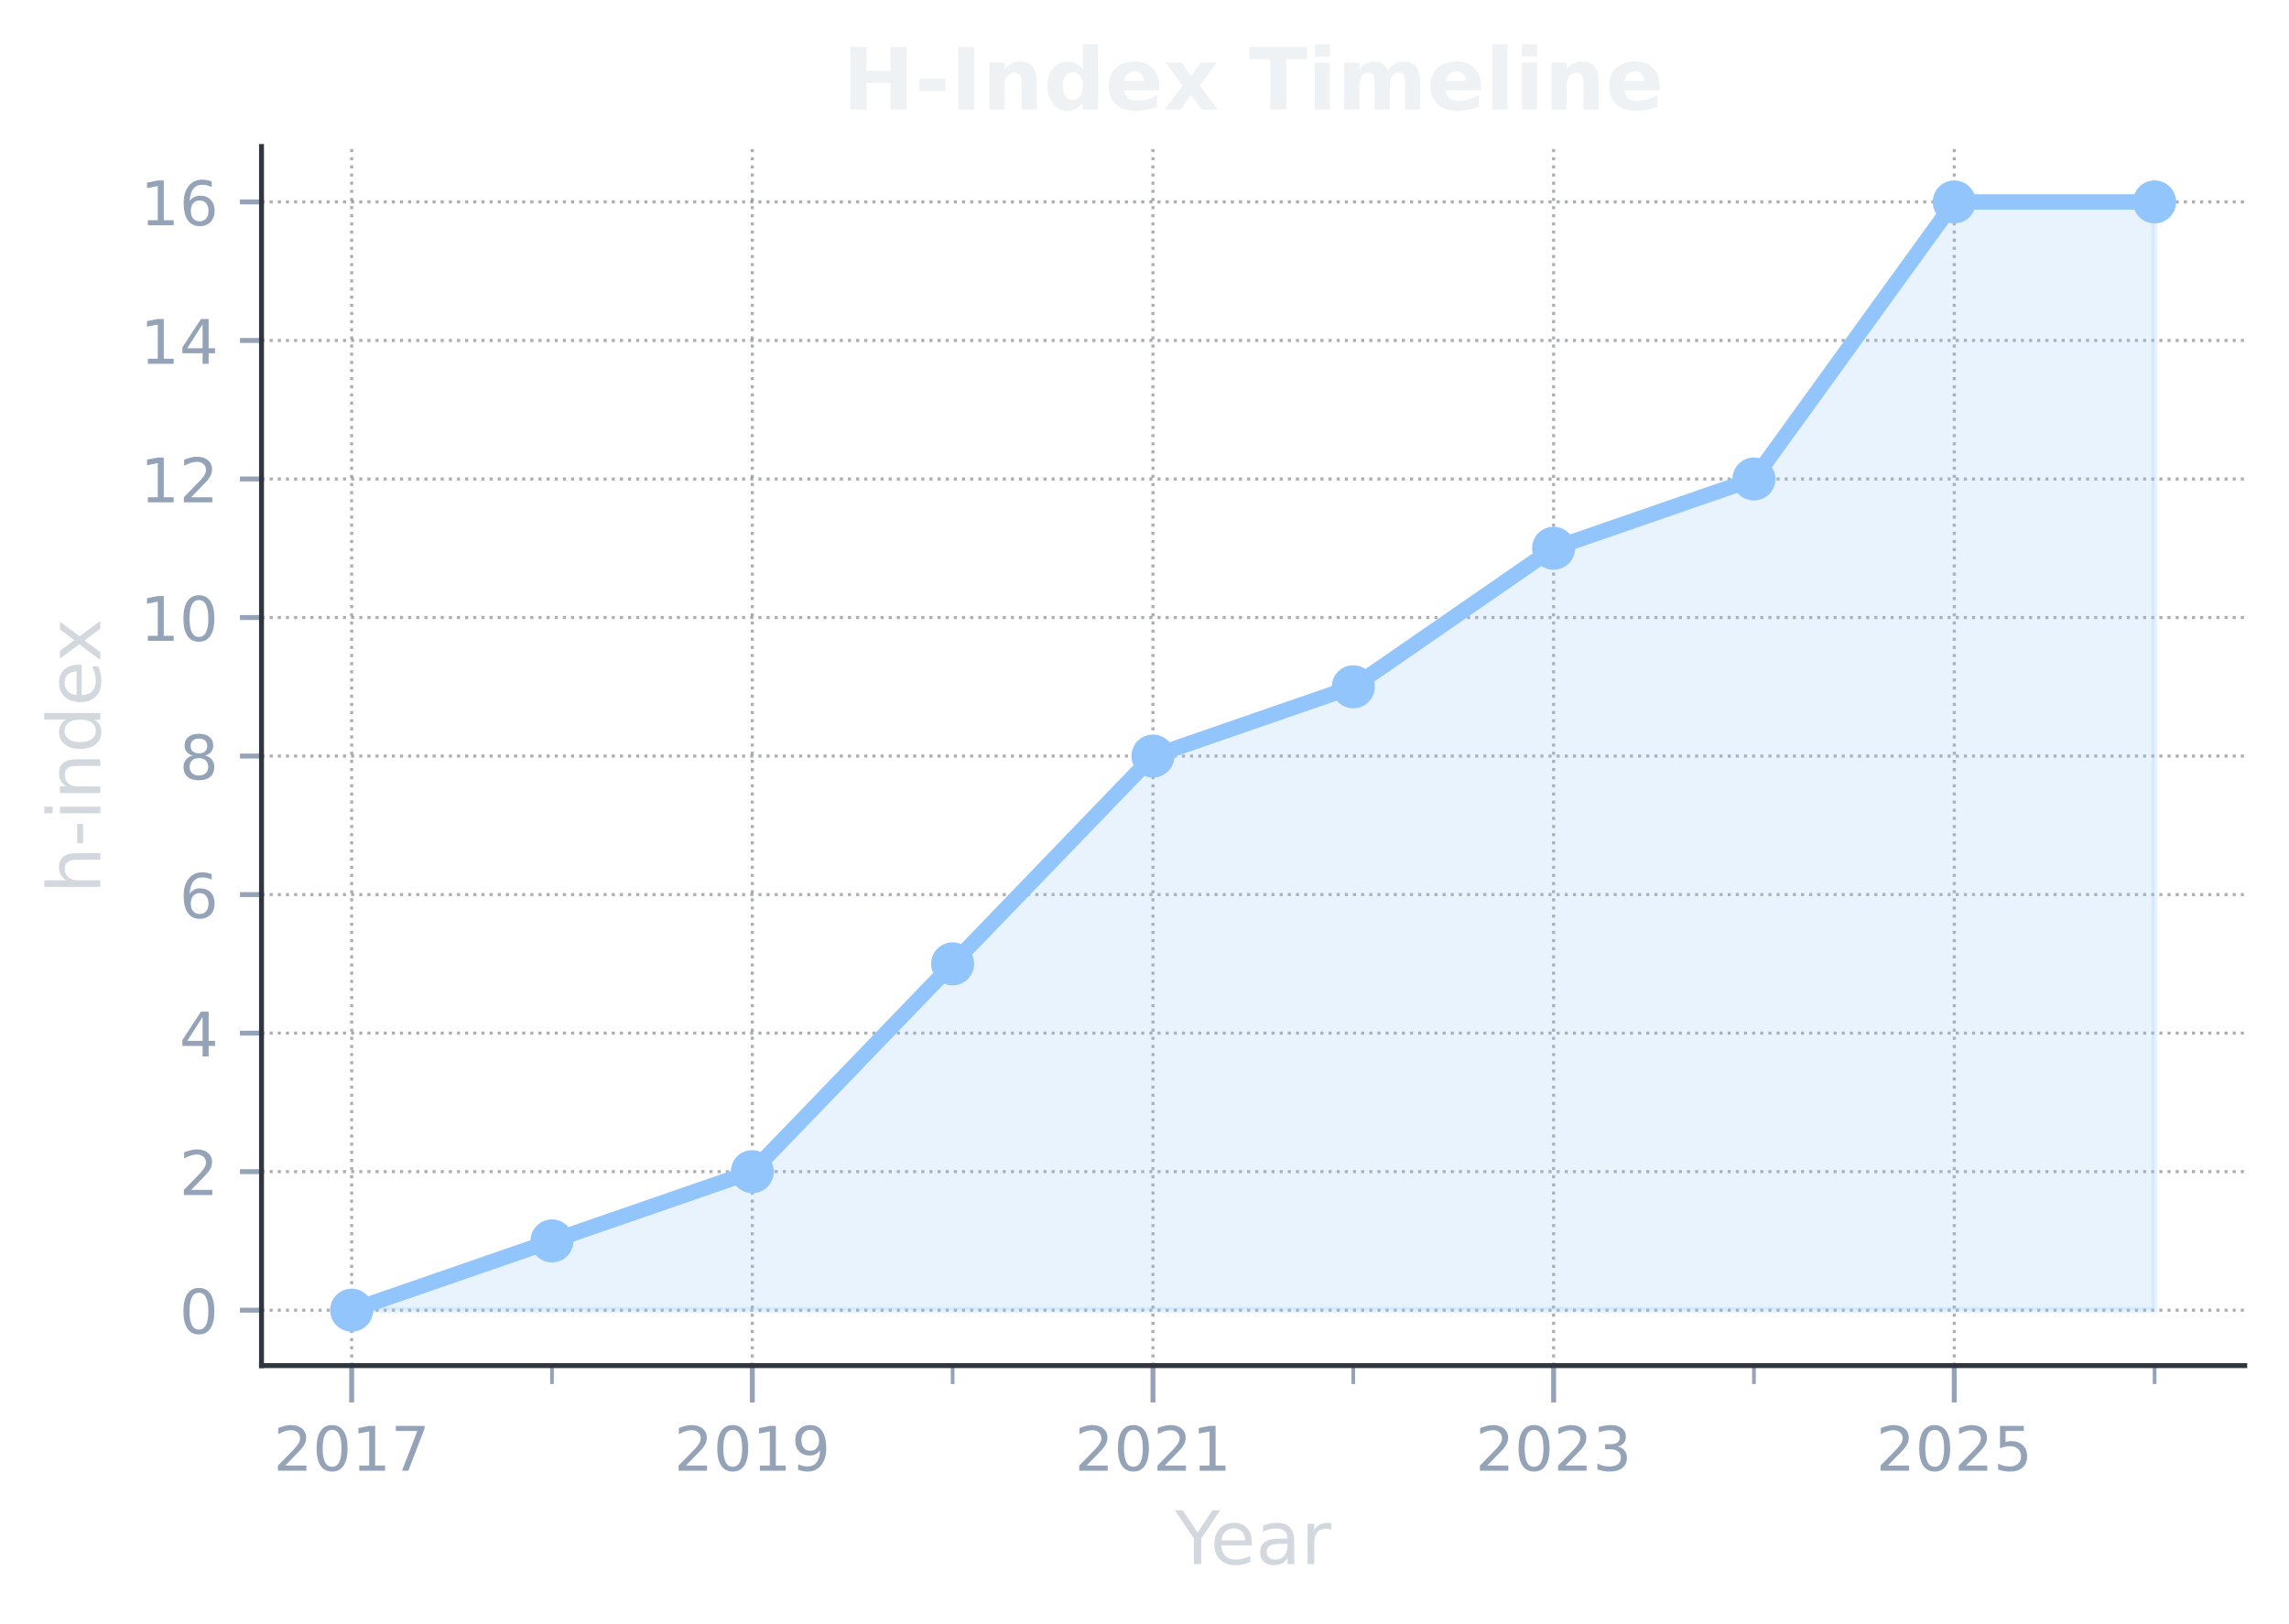
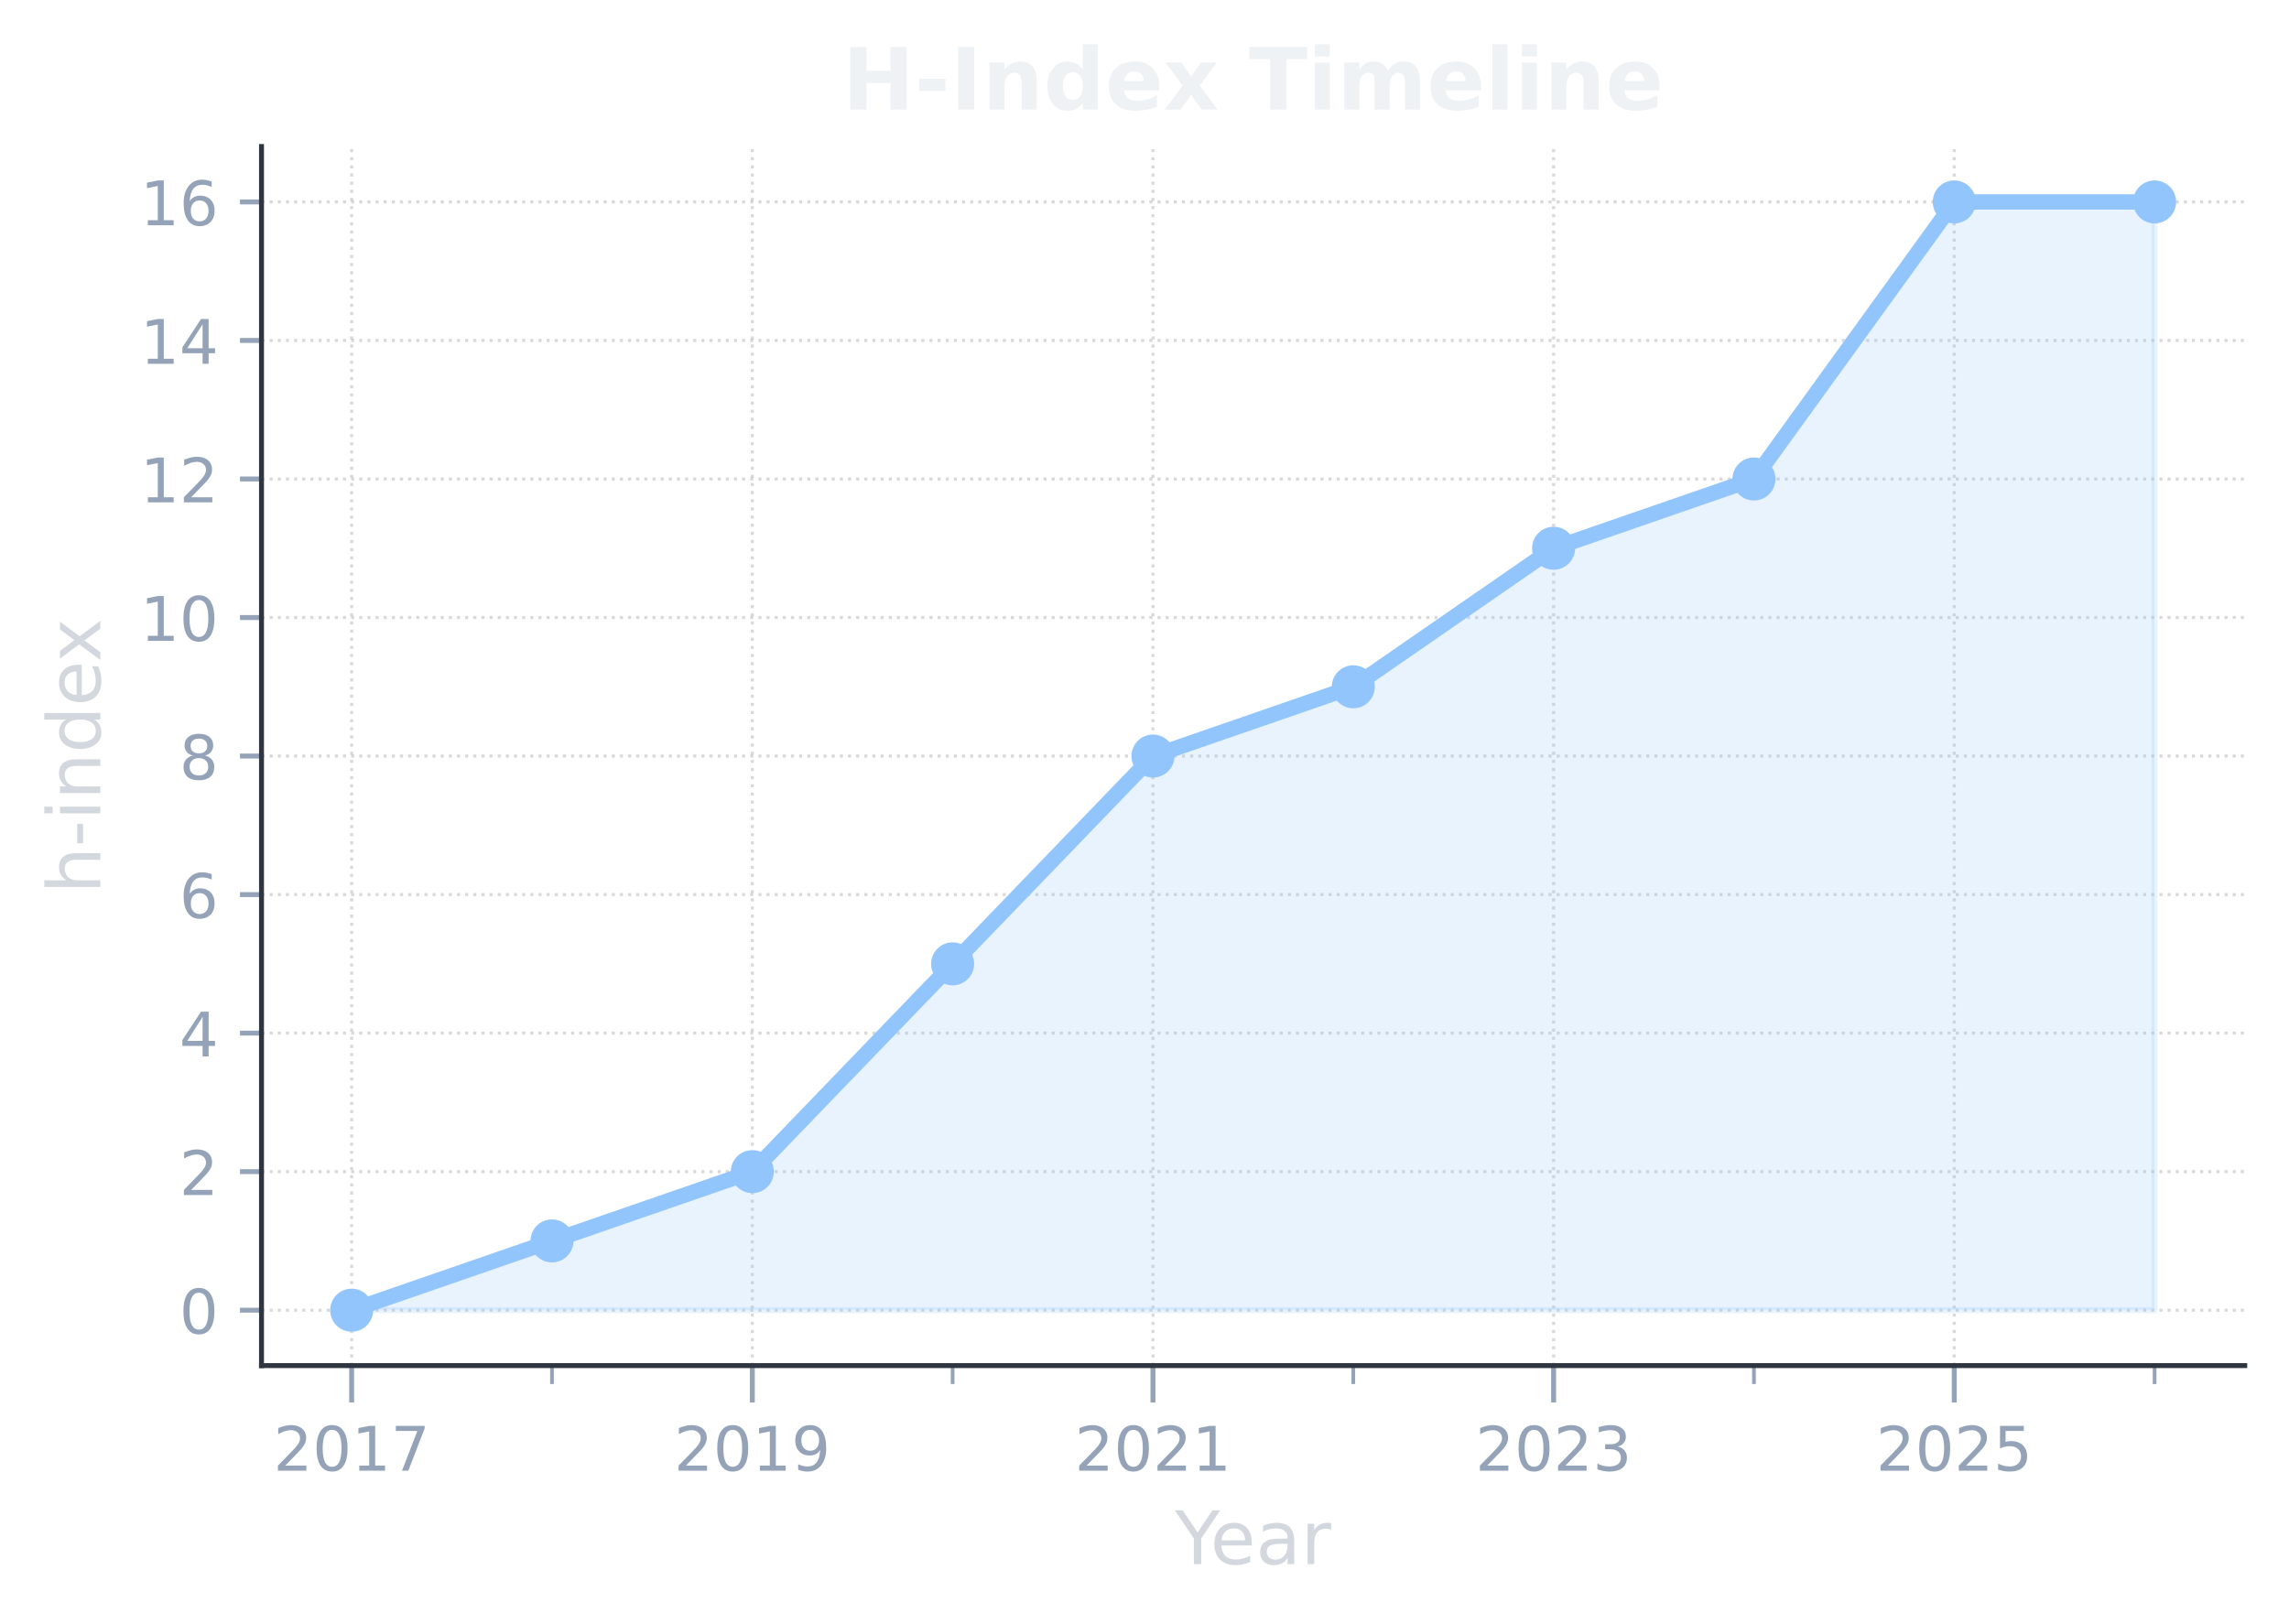
<svg xmlns="http://www.w3.org/2000/svg" xmlns:xlink="http://www.w3.org/1999/xlink" width="372.349pt" height="264.17pt" viewBox="0 0 372.349 264.17" version="1.1">
  <defs>
    <style type="text/css">*{stroke-linejoin: round; stroke-linecap: butt}</style>
  </defs>
  <g id="figure_1">
    <g id="patch_1">
      <path d="M 0 264.17  L 372.349 264.17  L 372.349 0  L 0 0  L 0 264.17  z " style="fill: none" />
    </g>
    <g id="axes_1">
      <g id="patch_2">
        <path d="M 42.539 222.178  L 365.149 222.178  L 365.149 23.838  L 42.539 23.838  L 42.539 222.178  z " style="fill: none" />
      </g>
      <g id="matplotlib.axis_1">
        <g id="xtick_1">
          <g id="line2d_1">
-             <path d="M 57.203 222.178  L 57.203 23.838  " clip-path="url(#p316df763a7)" style="fill: none; stroke-dasharray: 0.5,0.825; stroke-dashoffset: 0; stroke: #2f3541; stroke-opacity: 0.4; stroke-width: 0.5" />
+             <path d="M 57.203 222.178  L 57.203 23.838  " clip-path="url(#pb2218ff81b)" style="fill: none; stroke-dasharray: 0.5,0.825; stroke-dashoffset: 0; stroke: #808080; stroke-opacity: 0.3; stroke-width: 0.5" />
          </g>
          <g id="line2d_2">
            <defs>
-               <path id="mf7b3142474" d="M 0 0  L 0 6  " style="stroke: #94a3b8; stroke-width: 0.8" />
+               <path id="m6a882c4910" d="M 0 0  L 0 6  " style="stroke: #94a3b8; stroke-width: 0.8" />
            </defs>
            <g>
-               <use xlink:href="#mf7b3142474" x="57.203" y="222.178" style="fill: #94a3b8; stroke: #94a3b8; stroke-width: 0.8" />
+               <use xlink:href="#m6a882c4910" x="57.203" y="222.178" style="fill: #94a3b8; stroke: #94a3b8; stroke-width: 0.8" />
            </g>
          </g>
          <g id="text_1">
            <g style="fill: #94a3b8" transform="translate(44.47784 239.2763) scale(0.1 -0.1)">
              <defs>
                <path id="DejaVuSans-32" d="M 1228 531  L 3431 531  L 3431 0  L 469 0  L 469 531  Q 828 903 1448 1529  Q 2069 2156 2228 2338  Q 2531 2678 2651 2914  Q 2772 3150 2772 3378  Q 2772 3750 2511 3984  Q 2250 4219 1831 4219  Q 1534 4219 1204 4116  Q 875 4013 500 3803  L 500 4441  Q 881 4594 1212 4672  Q 1544 4750 1819 4750  Q 2544 4750 2975 4387  Q 3406 4025 3406 3419  Q 3406 3131 3298 2873  Q 3191 2616 2906 2266  Q 2828 2175 2409 1742  Q 1991 1309 1228 531  z " transform="scale(0.015625)" />
                <path id="DejaVuSans-30" d="M 2034 4250  Q 1547 4250 1301 3770  Q 1056 3291 1056 2328  Q 1056 1369 1301 889  Q 1547 409 2034 409  Q 2525 409 2770 889  Q 3016 1369 3016 2328  Q 3016 3291 2770 3770  Q 2525 4250 2034 4250  z M 2034 4750  Q 2819 4750 3233 4129  Q 3647 3509 3647 2328  Q 3647 1150 3233 529  Q 2819 -91 2034 -91  Q 1250 -91 836 529  Q 422 1150 422 2328  Q 422 3509 836 4129  Q 1250 4750 2034 4750  z " transform="scale(0.015625)" />
                <path id="DejaVuSans-31" d="M 794 531  L 1825 531  L 1825 4091  L 703 3866  L 703 4441  L 1819 4666  L 2450 4666  L 2450 531  L 3481 531  L 3481 0  L 794 0  L 794 531  z " transform="scale(0.015625)" />
                <path id="DejaVuSans-37" d="M 525 4666  L 3525 4666  L 3525 4397  L 1831 0  L 1172 0  L 2766 4134  L 525 4134  L 525 4666  z " transform="scale(0.015625)" />
              </defs>
              <use xlink:href="#DejaVuSans-32" />
              <use xlink:href="#DejaVuSans-30" transform="translate(63.62305 0)" />
              <use xlink:href="#DejaVuSans-31" transform="translate(127.2461 0)" />
              <use xlink:href="#DejaVuSans-37" transform="translate(190.8691 0)" />
            </g>
          </g>
        </g>
        <g id="xtick_2">
          <g id="line2d_3">
-             <path d="M 122.377 222.178  L 122.377 23.838  " clip-path="url(#p316df763a7)" style="fill: none; stroke-dasharray: 0.5,0.825; stroke-dashoffset: 0; stroke: #2f3541; stroke-opacity: 0.4; stroke-width: 0.5" />
+             <path d="M 122.377 222.178  L 122.377 23.838  " clip-path="url(#pb2218ff81b)" style="fill: none; stroke-dasharray: 0.5,0.825; stroke-dashoffset: 0; stroke: #808080; stroke-opacity: 0.3; stroke-width: 0.5" />
          </g>
          <g id="line2d_4">
            <g>
-               <use xlink:href="#mf7b3142474" x="122.377" y="222.178" style="fill: #94a3b8; stroke: #94a3b8; stroke-width: 0.8" />
+               <use xlink:href="#m6a882c4910" x="122.377" y="222.178" style="fill: #94a3b8; stroke: #94a3b8; stroke-width: 0.8" />
            </g>
          </g>
          <g id="text_2">
            <g style="fill: #94a3b8" transform="translate(109.6516 239.2763) scale(0.1 -0.1)">
              <defs>
                <path id="DejaVuSans-39" d="M 703 97  L 703 672  Q 941 559 1184 500  Q 1428 441 1663 441  Q 2288 441 2617 861  Q 2947 1281 2994 2138  Q 2813 1869 2534 1725  Q 2256 1581 1919 1581  Q 1219 1581 811 2004  Q 403 2428 403 3163  Q 403 3881 828 4315  Q 1253 4750 1959 4750  Q 2769 4750 3195 4129  Q 3622 3509 3622 2328  Q 3622 1225 3098 567  Q 2575 -91 1691 -91  Q 1453 -91 1209 -44  Q 966 3 703 97  z M 1959 2075  Q 2384 2075 2632 2365  Q 2881 2656 2881 3163  Q 2881 3666 2632 3958  Q 2384 4250 1959 4250  Q 1534 4250 1286 3958  Q 1038 3666 1038 3163  Q 1038 2656 1286 2365  Q 1534 2075 1959 2075  z " transform="scale(0.015625)" />
              </defs>
              <use xlink:href="#DejaVuSans-32" />
              <use xlink:href="#DejaVuSans-30" transform="translate(63.62305 0)" />
              <use xlink:href="#DejaVuSans-31" transform="translate(127.2461 0)" />
              <use xlink:href="#DejaVuSans-39" transform="translate(190.8691 0)" />
            </g>
          </g>
        </g>
        <g id="xtick_3">
          <g id="line2d_5">
-             <path d="M 187.55 222.178  L 187.55 23.838  " clip-path="url(#p316df763a7)" style="fill: none; stroke-dasharray: 0.5,0.825; stroke-dashoffset: 0; stroke: #2f3541; stroke-opacity: 0.4; stroke-width: 0.5" />
+             <path d="M 187.55 222.178  L 187.55 23.838  " clip-path="url(#pb2218ff81b)" style="fill: none; stroke-dasharray: 0.5,0.825; stroke-dashoffset: 0; stroke: #808080; stroke-opacity: 0.3; stroke-width: 0.5" />
          </g>
          <g id="line2d_6">
            <g>
-               <use xlink:href="#mf7b3142474" x="187.55" y="222.178" style="fill: #94a3b8; stroke: #94a3b8; stroke-width: 0.8" />
+               <use xlink:href="#m6a882c4910" x="187.55" y="222.178" style="fill: #94a3b8; stroke: #94a3b8; stroke-width: 0.8" />
            </g>
          </g>
          <g id="text_3">
            <g style="fill: #94a3b8" transform="translate(174.8253 239.2763) scale(0.1 -0.1)">
              <use xlink:href="#DejaVuSans-32" />
              <use xlink:href="#DejaVuSans-30" transform="translate(63.62305 0)" />
              <use xlink:href="#DejaVuSans-32" transform="translate(127.2461 0)" />
              <use xlink:href="#DejaVuSans-31" transform="translate(190.8691 0)" />
            </g>
          </g>
        </g>
        <g id="xtick_4">
          <g id="line2d_7">
-             <path d="M 252.724 222.178  L 252.724 23.838  " clip-path="url(#p316df763a7)" style="fill: none; stroke-dasharray: 0.5,0.825; stroke-dashoffset: 0; stroke: #2f3541; stroke-opacity: 0.4; stroke-width: 0.5" />
+             <path d="M 252.724 222.178  L 252.724 23.838  " clip-path="url(#pb2218ff81b)" style="fill: none; stroke-dasharray: 0.5,0.825; stroke-dashoffset: 0; stroke: #808080; stroke-opacity: 0.3; stroke-width: 0.5" />
          </g>
          <g id="line2d_8">
            <g>
-               <use xlink:href="#mf7b3142474" x="252.724" y="222.178" style="fill: #94a3b8; stroke: #94a3b8; stroke-width: 0.8" />
+               <use xlink:href="#m6a882c4910" x="252.724" y="222.178" style="fill: #94a3b8; stroke: #94a3b8; stroke-width: 0.8" />
            </g>
          </g>
          <g id="text_4">
            <g style="fill: #94a3b8" transform="translate(239.9991 239.2763) scale(0.1 -0.1)">
              <defs>
                <path id="DejaVuSans-33" d="M 2597 2516  Q 3050 2419 3304 2112  Q 3559 1806 3559 1356  Q 3559 666 3084 287  Q 2609 -91 1734 -91  Q 1441 -91 1130 -33  Q 819 25 488 141  L 488 750  Q 750 597 1062 519  Q 1375 441 1716 441  Q 2309 441 2620 675  Q 2931 909 2931 1356  Q 2931 1769 2642 2001  Q 2353 2234 1838 2234  L 1294 2234  L 1294 2753  L 1863 2753  Q 2328 2753 2575 2939  Q 2822 3125 2822 3475  Q 2822 3834 2567 4026  Q 2313 4219 1838 4219  Q 1578 4219 1281 4162  Q 984 4106 628 3988  L 628 4550  Q 988 4650 1302 4700  Q 1616 4750 1894 4750  Q 2613 4750 3031 4423  Q 3450 4097 3450 3541  Q 3450 3153 3228 2886  Q 3006 2619 2597 2516  z " transform="scale(0.015625)" />
              </defs>
              <use xlink:href="#DejaVuSans-32" />
              <use xlink:href="#DejaVuSans-30" transform="translate(63.62305 0)" />
              <use xlink:href="#DejaVuSans-32" transform="translate(127.2461 0)" />
              <use xlink:href="#DejaVuSans-33" transform="translate(190.8691 0)" />
            </g>
          </g>
        </g>
        <g id="xtick_5">
          <g id="line2d_9">
-             <path d="M 317.898 222.178  L 317.898 23.838  " clip-path="url(#p316df763a7)" style="fill: none; stroke-dasharray: 0.5,0.825; stroke-dashoffset: 0; stroke: #2f3541; stroke-opacity: 0.4; stroke-width: 0.5" />
+             <path d="M 317.898 222.178  L 317.898 23.838  " clip-path="url(#pb2218ff81b)" style="fill: none; stroke-dasharray: 0.5,0.825; stroke-dashoffset: 0; stroke: #808080; stroke-opacity: 0.3; stroke-width: 0.5" />
          </g>
          <g id="line2d_10">
            <g>
-               <use xlink:href="#mf7b3142474" x="317.898" y="222.178" style="fill: #94a3b8; stroke: #94a3b8; stroke-width: 0.8" />
+               <use xlink:href="#m6a882c4910" x="317.898" y="222.178" style="fill: #94a3b8; stroke: #94a3b8; stroke-width: 0.8" />
            </g>
          </g>
          <g id="text_5">
            <g style="fill: #94a3b8" transform="translate(305.1728 239.2763) scale(0.1 -0.1)">
              <defs>
                <path id="DejaVuSans-35" d="M 691 4666  L 3169 4666  L 3169 4134  L 1269 4134  L 1269 2991  Q 1406 3038 1543 3061  Q 1681 3084 1819 3084  Q 2600 3084 3056 2656  Q 3513 2228 3513 1497  Q 3513 744 3044 326  Q 2575 -91 1722 -91  Q 1428 -91 1123 -41  Q 819 9 494 109  L 494 744  Q 775 591 1075 516  Q 1375 441 1709 441  Q 2250 441 2565 725  Q 2881 1009 2881 1497  Q 2881 1984 2565 2268  Q 2250 2553 1709 2553  Q 1456 2553 1204 2497  Q 953 2441 691 2322  L 691 4666  z " transform="scale(0.015625)" />
              </defs>
              <use xlink:href="#DejaVuSans-32" />
              <use xlink:href="#DejaVuSans-30" transform="translate(63.62305 0)" />
              <use xlink:href="#DejaVuSans-32" transform="translate(127.2461 0)" />
              <use xlink:href="#DejaVuSans-35" transform="translate(190.8691 0)" />
            </g>
          </g>
        </g>
        <g id="xtick_6">
          <g id="line2d_11">
            <defs>
-               <path id="mfb5718ce83" d="M 0 0  L 0 3  " style="stroke: #94a3b8; stroke-width: 0.6" />
+               <path id="m4d73503408" d="M 0 0  L 0 3  " style="stroke: #94a3b8; stroke-width: 0.6" />
            </defs>
            <g>
-               <use xlink:href="#mfb5718ce83" x="89.79" y="222.178" style="fill: #94a3b8; stroke: #94a3b8; stroke-width: 0.6" />
+               <use xlink:href="#m4d73503408" x="89.79" y="222.178" style="fill: #94a3b8; stroke: #94a3b8; stroke-width: 0.6" />
            </g>
          </g>
        </g>
        <g id="xtick_7">
          <g id="line2d_12">
            <g>
-               <use xlink:href="#mfb5718ce83" x="154.963" y="222.178" style="fill: #94a3b8; stroke: #94a3b8; stroke-width: 0.6" />
+               <use xlink:href="#m4d73503408" x="154.963" y="222.178" style="fill: #94a3b8; stroke: #94a3b8; stroke-width: 0.6" />
            </g>
          </g>
        </g>
        <g id="xtick_8">
          <g id="line2d_13">
            <g>
-               <use xlink:href="#mfb5718ce83" x="220.137" y="222.178" style="fill: #94a3b8; stroke: #94a3b8; stroke-width: 0.6" />
+               <use xlink:href="#m4d73503408" x="220.137" y="222.178" style="fill: #94a3b8; stroke: #94a3b8; stroke-width: 0.6" />
            </g>
          </g>
        </g>
        <g id="xtick_9">
          <g id="line2d_14">
            <g>
-               <use xlink:href="#mfb5718ce83" x="285.311" y="222.178" style="fill: #94a3b8; stroke: #94a3b8; stroke-width: 0.6" />
+               <use xlink:href="#m4d73503408" x="285.311" y="222.178" style="fill: #94a3b8; stroke: #94a3b8; stroke-width: 0.6" />
            </g>
          </g>
        </g>
        <g id="xtick_10">
          <g id="line2d_15">
            <g>
-               <use xlink:href="#mfb5718ce83" x="350.485" y="222.178" style="fill: #94a3b8; stroke: #94a3b8; stroke-width: 0.6" />
+               <use xlink:href="#m4d73503408" x="350.485" y="222.178" style="fill: #94a3b8; stroke: #94a3b8; stroke-width: 0.6" />
            </g>
          </g>
        </g>
        <g id="text_6">
          <g style="fill: #d3d8de" transform="translate(191.1387 254.4741) scale(0.12 -0.12)">
            <defs>
              <path id="DejaVuSans-59" d="M -13 4666  L 666 4666  L 1959 2747  L 3244 4666  L 3922 4666  L 2272 2222  L 2272 0  L 1638 0  L 1638 2222  L -13 4666  z " transform="scale(0.015625)" />
              <path id="DejaVuSans-65" d="M 3597 1894  L 3597 1613  L 953 1613  Q 991 1019 1311 708  Q 1631 397 2203 397  Q 2534 397 2845 478  Q 3156 559 3463 722  L 3463 178  Q 3153 47 2828 -22  Q 2503 -91 2169 -91  Q 1331 -91 842 396  Q 353 884 353 1716  Q 353 2575 817 3079  Q 1281 3584 2069 3584  Q 2775 3584 3186 3129  Q 3597 2675 3597 1894  z M 3022 2063  Q 3016 2534 2758 2815  Q 2500 3097 2075 3097  Q 1594 3097 1305 2825  Q 1016 2553 972 2059  L 3022 2063  z " transform="scale(0.015625)" />
              <path id="DejaVuSans-61" d="M 2194 1759  Q 1497 1759 1228 1600  Q 959 1441 959 1056  Q 959 750 1161 570  Q 1363 391 1709 391  Q 2188 391 2477 730  Q 2766 1069 2766 1631  L 2766 1759  L 2194 1759  z M 3341 1997  L 3341 0  L 2766 0  L 2766 531  Q 2569 213 2275 61  Q 1981 -91 1556 -91  Q 1019 -91 701 211  Q 384 513 384 1019  Q 384 1609 779 1909  Q 1175 2209 1959 2209  L 2766 2209  L 2766 2266  Q 2766 2663 2505 2880  Q 2244 3097 1772 3097  Q 1472 3097 1187 3025  Q 903 2953 641 2809  L 641 3341  Q 956 3463 1253 3523  Q 1550 3584 1831 3584  Q 2591 3584 2966 3190  Q 3341 2797 3341 1997  z " transform="scale(0.015625)" />
              <path id="DejaVuSans-72" d="M 2631 2963  Q 2534 3019 2420 3045  Q 2306 3072 2169 3072  Q 1681 3072 1420 2755  Q 1159 2438 1159 1844  L 1159 0  L 581 0  L 581 3500  L 1159 3500  L 1159 2956  Q 1341 3275 1631 3429  Q 1922 3584 2338 3584  Q 2397 3584 2469 3576  Q 2541 3569 2628 3553  L 2631 2963  z " transform="scale(0.015625)" />
            </defs>
            <use xlink:href="#DejaVuSans-59" />
            <use xlink:href="#DejaVuSans-65" transform="translate(47.83398 0)" />
            <use xlink:href="#DejaVuSans-61" transform="translate(109.3574 0)" />
            <use xlink:href="#DejaVuSans-72" transform="translate(170.6367 0)" />
          </g>
        </g>
      </g>
      <g id="matplotlib.axis_2">
        <g id="ytick_1">
          <g id="line2d_16">
-             <path d="M 42.539 213.162  L 365.149 213.162  " clip-path="url(#p316df763a7)" style="fill: none; stroke-dasharray: 0.5,0.825; stroke-dashoffset: 0; stroke: #2f3541; stroke-opacity: 0.4; stroke-width: 0.5" />
+             <path d="M 42.539 213.162  L 365.149 213.162  " clip-path="url(#pb2218ff81b)" style="fill: none; stroke-dasharray: 0.5,0.825; stroke-dashoffset: 0; stroke: #808080; stroke-opacity: 0.3; stroke-width: 0.5" />
          </g>
          <g id="line2d_17">
            <defs>
-               <path id="mbfca287817" d="M 0 0  L -3.5 0  " style="stroke: #94a3b8; stroke-width: 0.8" />
+               <path id="mdd5f3dfec2" d="M 0 0  L -3.5 0  " style="stroke: #94a3b8; stroke-width: 0.8" />
            </defs>
            <g>
-               <use xlink:href="#mbfca287817" x="42.539" y="213.162" style="fill: #94a3b8; stroke: #94a3b8; stroke-width: 0.8" />
+               <use xlink:href="#mdd5f3dfec2" x="42.539" y="213.162" style="fill: #94a3b8; stroke: #94a3b8; stroke-width: 0.8" />
            </g>
          </g>
          <g id="text_7">
            <g style="fill: #94a3b8" transform="translate(29.17625 216.9616) scale(0.1 -0.1)">
              <use xlink:href="#DejaVuSans-30" />
            </g>
          </g>
        </g>
        <g id="ytick_2">
          <g id="line2d_18">
-             <path d="M 42.539 190.624  L 365.149 190.624  " clip-path="url(#p316df763a7)" style="fill: none; stroke-dasharray: 0.5,0.825; stroke-dashoffset: 0; stroke: #2f3541; stroke-opacity: 0.4; stroke-width: 0.5" />
+             <path d="M 42.539 190.624  L 365.149 190.624  " clip-path="url(#pb2218ff81b)" style="fill: none; stroke-dasharray: 0.5,0.825; stroke-dashoffset: 0; stroke: #808080; stroke-opacity: 0.3; stroke-width: 0.5" />
          </g>
          <g id="line2d_19">
            <g>
-               <use xlink:href="#mbfca287817" x="42.539" y="190.624" style="fill: #94a3b8; stroke: #94a3b8; stroke-width: 0.8" />
+               <use xlink:href="#mdd5f3dfec2" x="42.539" y="190.624" style="fill: #94a3b8; stroke: #94a3b8; stroke-width: 0.8" />
            </g>
          </g>
          <g id="text_8">
            <g style="fill: #94a3b8" transform="translate(29.17625 194.4229) scale(0.1 -0.1)">
              <use xlink:href="#DejaVuSans-32" />
            </g>
          </g>
        </g>
        <g id="ytick_3">
          <g id="line2d_20">
-             <path d="M 42.539 168.085  L 365.149 168.085  " clip-path="url(#p316df763a7)" style="fill: none; stroke-dasharray: 0.5,0.825; stroke-dashoffset: 0; stroke: #2f3541; stroke-opacity: 0.4; stroke-width: 0.5" />
+             <path d="M 42.539 168.085  L 365.149 168.085  " clip-path="url(#pb2218ff81b)" style="fill: none; stroke-dasharray: 0.5,0.825; stroke-dashoffset: 0; stroke: #808080; stroke-opacity: 0.3; stroke-width: 0.5" />
          </g>
          <g id="line2d_21">
            <g>
-               <use xlink:href="#mbfca287817" x="42.539" y="168.085" style="fill: #94a3b8; stroke: #94a3b8; stroke-width: 0.8" />
+               <use xlink:href="#mdd5f3dfec2" x="42.539" y="168.085" style="fill: #94a3b8; stroke: #94a3b8; stroke-width: 0.8" />
            </g>
          </g>
          <g id="text_9">
            <g style="fill: #94a3b8" transform="translate(29.17625 171.8843) scale(0.1 -0.1)">
              <defs>
                <path id="DejaVuSans-34" d="M 2419 4116  L 825 1625  L 2419 1625  L 2419 4116  z M 2253 4666  L 3047 4666  L 3047 1625  L 3713 1625  L 3713 1100  L 3047 1100  L 3047 0  L 2419 0  L 2419 1100  L 313 1100  L 313 1709  L 2253 4666  z " transform="scale(0.015625)" />
              </defs>
              <use xlink:href="#DejaVuSans-34" />
            </g>
          </g>
        </g>
        <g id="ytick_4">
          <g id="line2d_22">
-             <path d="M 42.539 145.546  L 365.149 145.546  " clip-path="url(#p316df763a7)" style="fill: none; stroke-dasharray: 0.5,0.825; stroke-dashoffset: 0; stroke: #2f3541; stroke-opacity: 0.4; stroke-width: 0.5" />
+             <path d="M 42.539 145.546  L 365.149 145.546  " clip-path="url(#pb2218ff81b)" style="fill: none; stroke-dasharray: 0.5,0.825; stroke-dashoffset: 0; stroke: #808080; stroke-opacity: 0.3; stroke-width: 0.5" />
          </g>
          <g id="line2d_23">
            <g>
-               <use xlink:href="#mbfca287817" x="42.539" y="145.546" style="fill: #94a3b8; stroke: #94a3b8; stroke-width: 0.8" />
+               <use xlink:href="#mdd5f3dfec2" x="42.539" y="145.546" style="fill: #94a3b8; stroke: #94a3b8; stroke-width: 0.8" />
            </g>
          </g>
          <g id="text_10">
            <g style="fill: #94a3b8" transform="translate(29.17625 149.3457) scale(0.1 -0.1)">
              <defs>
                <path id="DejaVuSans-36" d="M 2113 2584  Q 1688 2584 1439 2293  Q 1191 2003 1191 1497  Q 1191 994 1439 701  Q 1688 409 2113 409  Q 2538 409 2786 701  Q 3034 994 3034 1497  Q 3034 2003 2786 2293  Q 2538 2584 2113 2584  z M 3366 4563  L 3366 3988  Q 3128 4100 2886 4159  Q 2644 4219 2406 4219  Q 1781 4219 1451 3797  Q 1122 3375 1075 2522  Q 1259 2794 1537 2939  Q 1816 3084 2150 3084  Q 2853 3084 3261 2657  Q 3669 2231 3669 1497  Q 3669 778 3244 343  Q 2819 -91 2113 -91  Q 1303 -91 875 529  Q 447 1150 447 2328  Q 447 3434 972 4092  Q 1497 4750 2381 4750  Q 2619 4750 2861 4703  Q 3103 4656 3366 4563  z " transform="scale(0.015625)" />
              </defs>
              <use xlink:href="#DejaVuSans-36" />
            </g>
          </g>
        </g>
        <g id="ytick_5">
          <g id="line2d_24">
-             <path d="M 42.539 123.008  L 365.149 123.008  " clip-path="url(#p316df763a7)" style="fill: none; stroke-dasharray: 0.5,0.825; stroke-dashoffset: 0; stroke: #2f3541; stroke-opacity: 0.4; stroke-width: 0.5" />
+             <path d="M 42.539 123.008  L 365.149 123.008  " clip-path="url(#pb2218ff81b)" style="fill: none; stroke-dasharray: 0.5,0.825; stroke-dashoffset: 0; stroke: #808080; stroke-opacity: 0.3; stroke-width: 0.5" />
          </g>
          <g id="line2d_25">
            <g>
-               <use xlink:href="#mbfca287817" x="42.539" y="123.008" style="fill: #94a3b8; stroke: #94a3b8; stroke-width: 0.8" />
+               <use xlink:href="#mdd5f3dfec2" x="42.539" y="123.008" style="fill: #94a3b8; stroke: #94a3b8; stroke-width: 0.8" />
            </g>
          </g>
          <g id="text_11">
            <g style="fill: #94a3b8" transform="translate(29.17625 126.807) scale(0.1 -0.1)">
              <defs>
                <path id="DejaVuSans-38" d="M 2034 2216  Q 1584 2216 1326 1975  Q 1069 1734 1069 1313  Q 1069 891 1326 650  Q 1584 409 2034 409  Q 2484 409 2743 651  Q 3003 894 3003 1313  Q 3003 1734 2745 1975  Q 2488 2216 2034 2216  z M 1403 2484  Q 997 2584 770 2862  Q 544 3141 544 3541  Q 544 4100 942 4425  Q 1341 4750 2034 4750  Q 2731 4750 3128 4425  Q 3525 4100 3525 3541  Q 3525 3141 3298 2862  Q 3072 2584 2669 2484  Q 3125 2378 3379 2068  Q 3634 1759 3634 1313  Q 3634 634 3220 271  Q 2806 -91 2034 -91  Q 1263 -91 848 271  Q 434 634 434 1313  Q 434 1759 690 2068  Q 947 2378 1403 2484  z M 1172 3481  Q 1172 3119 1398 2916  Q 1625 2713 2034 2713  Q 2441 2713 2670 2916  Q 2900 3119 2900 3481  Q 2900 3844 2670 4047  Q 2441 4250 2034 4250  Q 1625 4250 1398 4047  Q 1172 3844 1172 3481  z " transform="scale(0.015625)" />
              </defs>
              <use xlink:href="#DejaVuSans-38" />
            </g>
          </g>
        </g>
        <g id="ytick_6">
          <g id="line2d_26">
-             <path d="M 42.539 100.469  L 365.149 100.469  " clip-path="url(#p316df763a7)" style="fill: none; stroke-dasharray: 0.5,0.825; stroke-dashoffset: 0; stroke: #2f3541; stroke-opacity: 0.4; stroke-width: 0.5" />
+             <path d="M 42.539 100.469  L 365.149 100.469  " clip-path="url(#pb2218ff81b)" style="fill: none; stroke-dasharray: 0.5,0.825; stroke-dashoffset: 0; stroke: #808080; stroke-opacity: 0.3; stroke-width: 0.5" />
          </g>
          <g id="line2d_27">
            <g>
-               <use xlink:href="#mbfca287817" x="42.539" y="100.469" style="fill: #94a3b8; stroke: #94a3b8; stroke-width: 0.8" />
+               <use xlink:href="#mdd5f3dfec2" x="42.539" y="100.469" style="fill: #94a3b8; stroke: #94a3b8; stroke-width: 0.8" />
            </g>
          </g>
          <g id="text_12">
            <g style="fill: #94a3b8" transform="translate(22.81375 104.2684) scale(0.1 -0.1)">
              <use xlink:href="#DejaVuSans-31" />
              <use xlink:href="#DejaVuSans-30" transform="translate(63.62305 0)" />
            </g>
          </g>
        </g>
        <g id="ytick_7">
          <g id="line2d_28">
-             <path d="M 42.539 77.931  L 365.149 77.931  " clip-path="url(#p316df763a7)" style="fill: none; stroke-dasharray: 0.5,0.825; stroke-dashoffset: 0; stroke: #2f3541; stroke-opacity: 0.4; stroke-width: 0.5" />
+             <path d="M 42.539 77.931  L 365.149 77.931  " clip-path="url(#pb2218ff81b)" style="fill: none; stroke-dasharray: 0.5,0.825; stroke-dashoffset: 0; stroke: #808080; stroke-opacity: 0.3; stroke-width: 0.5" />
          </g>
          <g id="line2d_29">
            <g>
-               <use xlink:href="#mbfca287817" x="42.539" y="77.931" style="fill: #94a3b8; stroke: #94a3b8; stroke-width: 0.8" />
+               <use xlink:href="#mdd5f3dfec2" x="42.539" y="77.931" style="fill: #94a3b8; stroke: #94a3b8; stroke-width: 0.8" />
            </g>
          </g>
          <g id="text_13">
            <g style="fill: #94a3b8" transform="translate(22.81375 81.72976) scale(0.1 -0.1)">
              <use xlink:href="#DejaVuSans-31" />
              <use xlink:href="#DejaVuSans-32" transform="translate(63.62305 0)" />
            </g>
          </g>
        </g>
        <g id="ytick_8">
          <g id="line2d_30">
-             <path d="M 42.539 55.392  L 365.149 55.392  " clip-path="url(#p316df763a7)" style="fill: none; stroke-dasharray: 0.5,0.825; stroke-dashoffset: 0; stroke: #2f3541; stroke-opacity: 0.4; stroke-width: 0.5" />
+             <path d="M 42.539 55.392  L 365.149 55.392  " clip-path="url(#pb2218ff81b)" style="fill: none; stroke-dasharray: 0.5,0.825; stroke-dashoffset: 0; stroke: #808080; stroke-opacity: 0.3; stroke-width: 0.5" />
          </g>
          <g id="line2d_31">
            <g>
-               <use xlink:href="#mbfca287817" x="42.539" y="55.392" style="fill: #94a3b8; stroke: #94a3b8; stroke-width: 0.8" />
+               <use xlink:href="#mdd5f3dfec2" x="42.539" y="55.392" style="fill: #94a3b8; stroke: #94a3b8; stroke-width: 0.8" />
            </g>
          </g>
          <g id="text_14">
            <g style="fill: #94a3b8" transform="translate(22.81375 59.19112) scale(0.1 -0.1)">
              <use xlink:href="#DejaVuSans-31" />
              <use xlink:href="#DejaVuSans-34" transform="translate(63.62305 0)" />
            </g>
          </g>
        </g>
        <g id="ytick_9">
          <g id="line2d_32">
-             <path d="M 42.539 32.853  L 365.149 32.853  " clip-path="url(#p316df763a7)" style="fill: none; stroke-dasharray: 0.5,0.825; stroke-dashoffset: 0; stroke: #2f3541; stroke-opacity: 0.4; stroke-width: 0.5" />
+             <path d="M 42.539 32.853  L 365.149 32.853  " clip-path="url(#pb2218ff81b)" style="fill: none; stroke-dasharray: 0.5,0.825; stroke-dashoffset: 0; stroke: #808080; stroke-opacity: 0.3; stroke-width: 0.5" />
          </g>
          <g id="line2d_33">
            <g>
-               <use xlink:href="#mbfca287817" x="42.539" y="32.853" style="fill: #94a3b8; stroke: #94a3b8; stroke-width: 0.8" />
+               <use xlink:href="#mdd5f3dfec2" x="42.539" y="32.853" style="fill: #94a3b8; stroke: #94a3b8; stroke-width: 0.8" />
            </g>
          </g>
          <g id="text_15">
            <g style="fill: #94a3b8" transform="translate(22.81375 36.65249) scale(0.1 -0.1)">
              <use xlink:href="#DejaVuSans-31" />
              <use xlink:href="#DejaVuSans-36" transform="translate(63.62305 0)" />
            </g>
          </g>
        </g>
        <g id="text_16">
          <g style="fill: #d3d8de" transform="translate(16.31812 145.3916) rotate(-90) scale(0.12 -0.12)">
            <defs>
              <path id="DejaVuSans-68" d="M 3513 2113  L 3513 0  L 2938 0  L 2938 2094  Q 2938 2591 2744 2837  Q 2550 3084 2163 3084  Q 1697 3084 1428 2787  Q 1159 2491 1159 1978  L 1159 0  L 581 0  L 581 4863  L 1159 4863  L 1159 2956  Q 1366 3272 1645 3428  Q 1925 3584 2291 3584  Q 2894 3584 3203 3211  Q 3513 2838 3513 2113  z " transform="scale(0.015625)" />
              <path id="DejaVuSans-2d" d="M 313 2009  L 1997 2009  L 1997 1497  L 313 1497  L 313 2009  z " transform="scale(0.015625)" />
              <path id="DejaVuSans-69" d="M 603 3500  L 1178 3500  L 1178 0  L 603 0  L 603 3500  z M 603 4863  L 1178 4863  L 1178 4134  L 603 4134  L 603 4863  z " transform="scale(0.015625)" />
              <path id="DejaVuSans-6e" d="M 3513 2113  L 3513 0  L 2938 0  L 2938 2094  Q 2938 2591 2744 2837  Q 2550 3084 2163 3084  Q 1697 3084 1428 2787  Q 1159 2491 1159 1978  L 1159 0  L 581 0  L 581 3500  L 1159 3500  L 1159 2956  Q 1366 3272 1645 3428  Q 1925 3584 2291 3584  Q 2894 3584 3203 3211  Q 3513 2838 3513 2113  z " transform="scale(0.015625)" />
              <path id="DejaVuSans-64" d="M 2906 2969  L 2906 4863  L 3481 4863  L 3481 0  L 2906 0  L 2906 525  Q 2725 213 2448 61  Q 2172 -91 1784 -91  Q 1150 -91 751 415  Q 353 922 353 1747  Q 353 2572 751 3078  Q 1150 3584 1784 3584  Q 2172 3584 2448 3432  Q 2725 3281 2906 2969  z M 947 1747  Q 947 1113 1208 752  Q 1469 391 1925 391  Q 2381 391 2643 752  Q 2906 1113 2906 1747  Q 2906 2381 2643 2742  Q 2381 3103 1925 3103  Q 1469 3103 1208 2742  Q 947 2381 947 1747  z " transform="scale(0.015625)" />
              <path id="DejaVuSans-78" d="M 3513 3500  L 2247 1797  L 3578 0  L 2900 0  L 1881 1375  L 863 0  L 184 0  L 1544 1831  L 300 3500  L 978 3500  L 1906 2253  L 2834 3500  L 3513 3500  z " transform="scale(0.015625)" />
            </defs>
            <use xlink:href="#DejaVuSans-68" />
            <use xlink:href="#DejaVuSans-2d" transform="translate(63.37891 0)" />
            <use xlink:href="#DejaVuSans-69" transform="translate(99.46289 0)" />
            <use xlink:href="#DejaVuSans-6e" transform="translate(127.2461 0)" />
            <use xlink:href="#DejaVuSans-64" transform="translate(190.625 0)" />
            <use xlink:href="#DejaVuSans-65" transform="translate(254.1016 0)" />
            <use xlink:href="#DejaVuSans-78" transform="translate(313.875 0)" />
          </g>
        </g>
      </g>
      <g id="FillBetweenPolyCollection_1">
        <defs>
-           <path id="md78cd8b804" d="M 57.203 -51.007  L 57.203 -51.007  L 89.79 -62.277  L 122.377 -73.546  L 154.963 -107.354  L 187.55 -141.162  L 220.137 -152.431  L 252.724 -174.97  L 285.311 -186.239  L 317.898 -231.316  L 350.485 -231.316  L 350.485 -51.007  L 350.485 -51.007  L 317.898 -51.007  L 285.311 -51.007  L 252.724 -51.007  L 220.137 -51.007  L 187.55 -51.007  L 154.963 -51.007  L 122.377 -51.007  L 89.79 -51.007  L 57.203 -51.007  z " style="stroke: #93c5fd; stroke-opacity: 0.2" />
+           <path id="m6219a9f814" d="M 57.203 -51.007  L 57.203 -51.007  L 89.79 -62.277  L 122.377 -73.546  L 154.963 -107.354  L 187.55 -141.162  L 220.137 -152.431  L 252.724 -174.97  L 285.311 -186.239  L 317.898 -231.316  L 350.485 -231.316  L 350.485 -51.007  L 350.485 -51.007  L 317.898 -51.007  L 285.311 -51.007  L 252.724 -51.007  L 220.137 -51.007  L 187.55 -51.007  L 154.963 -51.007  L 122.377 -51.007  L 89.79 -51.007  L 57.203 -51.007  z " style="stroke: #93c5fd; stroke-opacity: 0.2" />
        </defs>
-         <g clip-path="url(#p316df763a7)">
-           <use xlink:href="#md78cd8b804" x="0" y="264.17" style="fill: #93c5fd; fill-opacity: 0.2; stroke: #93c5fd; stroke-opacity: 0.2" />
+         <g clip-path="url(#pb2218ff81b)">
+           <use xlink:href="#m6219a9f814" x="0" y="264.17" style="fill: #93c5fd; fill-opacity: 0.2; stroke: #93c5fd; stroke-opacity: 0.2" />
        </g>
      </g>
      <g id="line2d_34">
-         <path d="M 57.203 213.162  L 89.79 201.893  L 122.377 190.624  L 154.963 156.816  L 187.55 123.008  L 220.137 111.738  L 252.724 89.2  L 285.311 77.931  L 317.898 32.853  L 350.485 32.853  " clip-path="url(#p316df763a7)" style="fill: none; stroke: #93c5fd; stroke-width: 2.5; stroke-linecap: square" />
+         <path d="M 57.203 213.162  L 89.79 201.893  L 122.377 190.624  L 154.963 156.816  L 187.55 123.008  L 220.137 111.738  L 252.724 89.2  L 285.311 77.931  L 317.898 32.853  L 350.485 32.853  " clip-path="url(#pb2218ff81b)" style="fill: none; stroke: #93c5fd; stroke-width: 2.5; stroke-linecap: square" />
        <defs>
-           <path id="ma8baffe319" d="M 0 3  C 0.796 3 1.559 2.684 2.121 2.121  C 2.684 1.559 3 0.796 3 0  C 3 -0.796 2.684 -1.559 2.121 -2.121  C 1.559 -2.684 0.796 -3 0 -3  C -0.796 -3 -1.559 -2.684 -2.121 -2.121  C -2.684 -1.559 -3 -0.796 -3 0  C -3 0.796 -2.684 1.559 -2.121 2.121  C -1.559 2.684 -0.796 3 0 3  z " style="stroke: #93c5fd" />
+           <path id="mfd6f683a11" d="M 0 3  C 0.796 3 1.559 2.684 2.121 2.121  C 2.684 1.559 3 0.796 3 0  C 3 -0.796 2.684 -1.559 2.121 -2.121  C 1.559 -2.684 0.796 -3 0 -3  C -0.796 -3 -1.559 -2.684 -2.121 -2.121  C -2.684 -1.559 -3 -0.796 -3 0  C -3 0.796 -2.684 1.559 -2.121 2.121  C -1.559 2.684 -0.796 3 0 3  z " style="stroke: #93c5fd" />
        </defs>
-         <g clip-path="url(#p316df763a7)">
-           <use xlink:href="#ma8baffe319" x="57.203" y="213.162" style="fill: #93c5fd; stroke: #93c5fd" />
-           <use xlink:href="#ma8baffe319" x="89.79" y="201.893" style="fill: #93c5fd; stroke: #93c5fd" />
-           <use xlink:href="#ma8baffe319" x="122.377" y="190.624" style="fill: #93c5fd; stroke: #93c5fd" />
-           <use xlink:href="#ma8baffe319" x="154.963" y="156.816" style="fill: #93c5fd; stroke: #93c5fd" />
-           <use xlink:href="#ma8baffe319" x="187.55" y="123.008" style="fill: #93c5fd; stroke: #93c5fd" />
-           <use xlink:href="#ma8baffe319" x="220.137" y="111.738" style="fill: #93c5fd; stroke: #93c5fd" />
-           <use xlink:href="#ma8baffe319" x="252.724" y="89.2" style="fill: #93c5fd; stroke: #93c5fd" />
-           <use xlink:href="#ma8baffe319" x="285.311" y="77.931" style="fill: #93c5fd; stroke: #93c5fd" />
-           <use xlink:href="#ma8baffe319" x="317.898" y="32.853" style="fill: #93c5fd; stroke: #93c5fd" />
-           <use xlink:href="#ma8baffe319" x="350.485" y="32.853" style="fill: #93c5fd; stroke: #93c5fd" />
+         <g clip-path="url(#pb2218ff81b)">
+           <use xlink:href="#mfd6f683a11" x="57.203" y="213.162" style="fill: #93c5fd; stroke: #93c5fd" />
+           <use xlink:href="#mfd6f683a11" x="89.79" y="201.893" style="fill: #93c5fd; stroke: #93c5fd" />
+           <use xlink:href="#mfd6f683a11" x="122.377" y="190.624" style="fill: #93c5fd; stroke: #93c5fd" />
+           <use xlink:href="#mfd6f683a11" x="154.963" y="156.816" style="fill: #93c5fd; stroke: #93c5fd" />
+           <use xlink:href="#mfd6f683a11" x="187.55" y="123.008" style="fill: #93c5fd; stroke: #93c5fd" />
+           <use xlink:href="#mfd6f683a11" x="220.137" y="111.738" style="fill: #93c5fd; stroke: #93c5fd" />
+           <use xlink:href="#mfd6f683a11" x="252.724" y="89.2" style="fill: #93c5fd; stroke: #93c5fd" />
+           <use xlink:href="#mfd6f683a11" x="285.311" y="77.931" style="fill: #93c5fd; stroke: #93c5fd" />
+           <use xlink:href="#mfd6f683a11" x="317.898" y="32.853" style="fill: #93c5fd; stroke: #93c5fd" />
+           <use xlink:href="#mfd6f683a11" x="350.485" y="32.853" style="fill: #93c5fd; stroke: #93c5fd" />
        </g>
      </g>
      <g id="patch_3">
        <path d="M 42.539 222.178  L 42.539 23.838  " style="fill: none; stroke: #2f3541; stroke-width: 0.8; stroke-linejoin: miter; stroke-linecap: square" />
      </g>
      <g id="patch_4">
        <path d="M 42.539 222.178  L 365.149 222.178  " style="fill: none; stroke: #2f3541; stroke-width: 0.8; stroke-linejoin: miter; stroke-linecap: square" />
      </g>
      <g id="text_17">
        <g style="fill: #eff2f5" transform="translate(137.0353 17.83781) scale(0.14 -0.14)">
          <defs>
            <path id="DejaVuSans-Bold-48" d="M 588 4666  L 1791 4666  L 1791 2888  L 3566 2888  L 3566 4666  L 4769 4666  L 4769 0  L 3566 0  L 3566 1978  L 1791 1978  L 1791 0  L 588 0  L 588 4666  z " transform="scale(0.015625)" />
            <path id="DejaVuSans-Bold-2d" d="M 347 2297  L 2309 2297  L 2309 1388  L 347 1388  L 347 2297  z " transform="scale(0.015625)" />
            <path id="DejaVuSans-Bold-49" d="M 588 4666  L 1791 4666  L 1791 0  L 588 0  L 588 4666  z " transform="scale(0.015625)" />
            <path id="DejaVuSans-Bold-6e" d="M 4056 2131  L 4056 0  L 2931 0  L 2931 347  L 2931 1631  Q 2931 2084 2911 2256  Q 2891 2428 2841 2509  Q 2775 2619 2662 2680  Q 2550 2741 2406 2741  Q 2056 2741 1856 2470  Q 1656 2200 1656 1722  L 1656 0  L 538 0  L 538 3500  L 1656 3500  L 1656 2988  Q 1909 3294 2193 3439  Q 2478 3584 2822 3584  Q 3428 3584 3742 3212  Q 4056 2841 4056 2131  z " transform="scale(0.015625)" />
            <path id="DejaVuSans-Bold-64" d="M 2919 2988  L 2919 4863  L 4044 4863  L 4044 0  L 2919 0  L 2919 506  Q 2688 197 2409 53  Q 2131 -91 1766 -91  Q 1119 -91 703 423  Q 288 938 288 1747  Q 288 2556 703 3070  Q 1119 3584 1766 3584  Q 2128 3584 2408 3439  Q 2688 3294 2919 2988  z M 2181 722  Q 2541 722 2730 984  Q 2919 1247 2919 1747  Q 2919 2247 2730 2509  Q 2541 2772 2181 2772  Q 1825 2772 1636 2509  Q 1447 2247 1447 1747  Q 1447 1247 1636 984  Q 1825 722 2181 722  z " transform="scale(0.015625)" />
            <path id="DejaVuSans-Bold-65" d="M 4031 1759  L 4031 1441  L 1416 1441  Q 1456 1047 1700 850  Q 1944 653 2381 653  Q 2734 653 3104 758  Q 3475 863 3866 1075  L 3866 213  Q 3469 63 3072 -14  Q 2675 -91 2278 -91  Q 1328 -91 801 392  Q 275 875 275 1747  Q 275 2603 792 3093  Q 1309 3584 2216 3584  Q 3041 3584 3536 3087  Q 4031 2591 4031 1759  z M 2881 2131  Q 2881 2450 2695 2645  Q 2509 2841 2209 2841  Q 1884 2841 1681 2658  Q 1478 2475 1428 2131  L 2881 2131  z " transform="scale(0.015625)" />
            <path id="DejaVuSans-Bold-78" d="M 1422 1791  L 159 3500  L 1344 3500  L 2059 2463  L 2784 3500  L 3969 3500  L 2706 1797  L 4031 0  L 2847 0  L 2059 1106  L 1281 0  L 97 0  L 1422 1791  z " transform="scale(0.015625)" />
            <path id="DejaVuSans-Bold-20" transform="scale(0.015625)" />
            <path id="DejaVuSans-Bold-54" d="M 31 4666  L 4331 4666  L 4331 3756  L 2784 3756  L 2784 0  L 1581 0  L 1581 3756  L 31 3756  L 31 4666  z " transform="scale(0.015625)" />
            <path id="DejaVuSans-Bold-69" d="M 538 3500  L 1656 3500  L 1656 0  L 538 0  L 538 3500  z M 538 4863  L 1656 4863  L 1656 3950  L 538 3950  L 538 4863  z " transform="scale(0.015625)" />
            <path id="DejaVuSans-Bold-6d" d="M 3781 2919  Q 3994 3244 4286 3414  Q 4578 3584 4928 3584  Q 5531 3584 5847 3212  Q 6163 2841 6163 2131  L 6163 0  L 5038 0  L 5038 1825  Q 5041 1866 5042 1909  Q 5044 1953 5044 2034  Q 5044 2406 4934 2573  Q 4825 2741 4581 2741  Q 4263 2741 4089 2478  Q 3916 2216 3909 1719  L 3909 0  L 2784 0  L 2784 1825  Q 2784 2406 2684 2573  Q 2584 2741 2328 2741  Q 2006 2741 1831 2477  Q 1656 2213 1656 1722  L 1656 0  L 531 0  L 531 3500  L 1656 3500  L 1656 2988  Q 1863 3284 2130 3434  Q 2397 3584 2719 3584  Q 3081 3584 3359 3409  Q 3638 3234 3781 2919  z " transform="scale(0.015625)" />
            <path id="DejaVuSans-Bold-6c" d="M 538 4863  L 1656 4863  L 1656 0  L 538 0  L 538 4863  z " transform="scale(0.015625)" />
          </defs>
          <use xlink:href="#DejaVuSans-Bold-48" />
          <use xlink:href="#DejaVuSans-Bold-2d" transform="translate(83.69141 0)" />
          <use xlink:href="#DejaVuSans-Bold-49" transform="translate(125.1953 0)" />
          <use xlink:href="#DejaVuSans-Bold-6e" transform="translate(162.4023 0)" />
          <use xlink:href="#DejaVuSans-Bold-64" transform="translate(233.5938 0)" />
          <use xlink:href="#DejaVuSans-Bold-65" transform="translate(305.1758 0)" />
          <use xlink:href="#DejaVuSans-Bold-78" transform="translate(372.998 0)" />
          <use xlink:href="#DejaVuSans-Bold-20" transform="translate(437.5 0)" />
          <use xlink:href="#DejaVuSans-Bold-54" transform="translate(472.3145 0)" />
          <use xlink:href="#DejaVuSans-Bold-69" transform="translate(540.5273 0)" />
          <use xlink:href="#DejaVuSans-Bold-6d" transform="translate(574.8047 0)" />
          <use xlink:href="#DejaVuSans-Bold-65" transform="translate(679.0039 0)" />
          <use xlink:href="#DejaVuSans-Bold-6c" transform="translate(746.8262 0)" />
          <use xlink:href="#DejaVuSans-Bold-69" transform="translate(781.1035 0)" />
          <use xlink:href="#DejaVuSans-Bold-6e" transform="translate(815.3809 0)" />
          <use xlink:href="#DejaVuSans-Bold-65" transform="translate(886.5723 0)" />
        </g>
      </g>
    </g>
  </g>
  <defs>
-     <clipPath id="p316df763a7">
+     <clipPath id="pb2218ff81b">
      <rect x="42.539" y="23.838" width="322.61" height="198.34" />
    </clipPath>
  </defs>
</svg>
